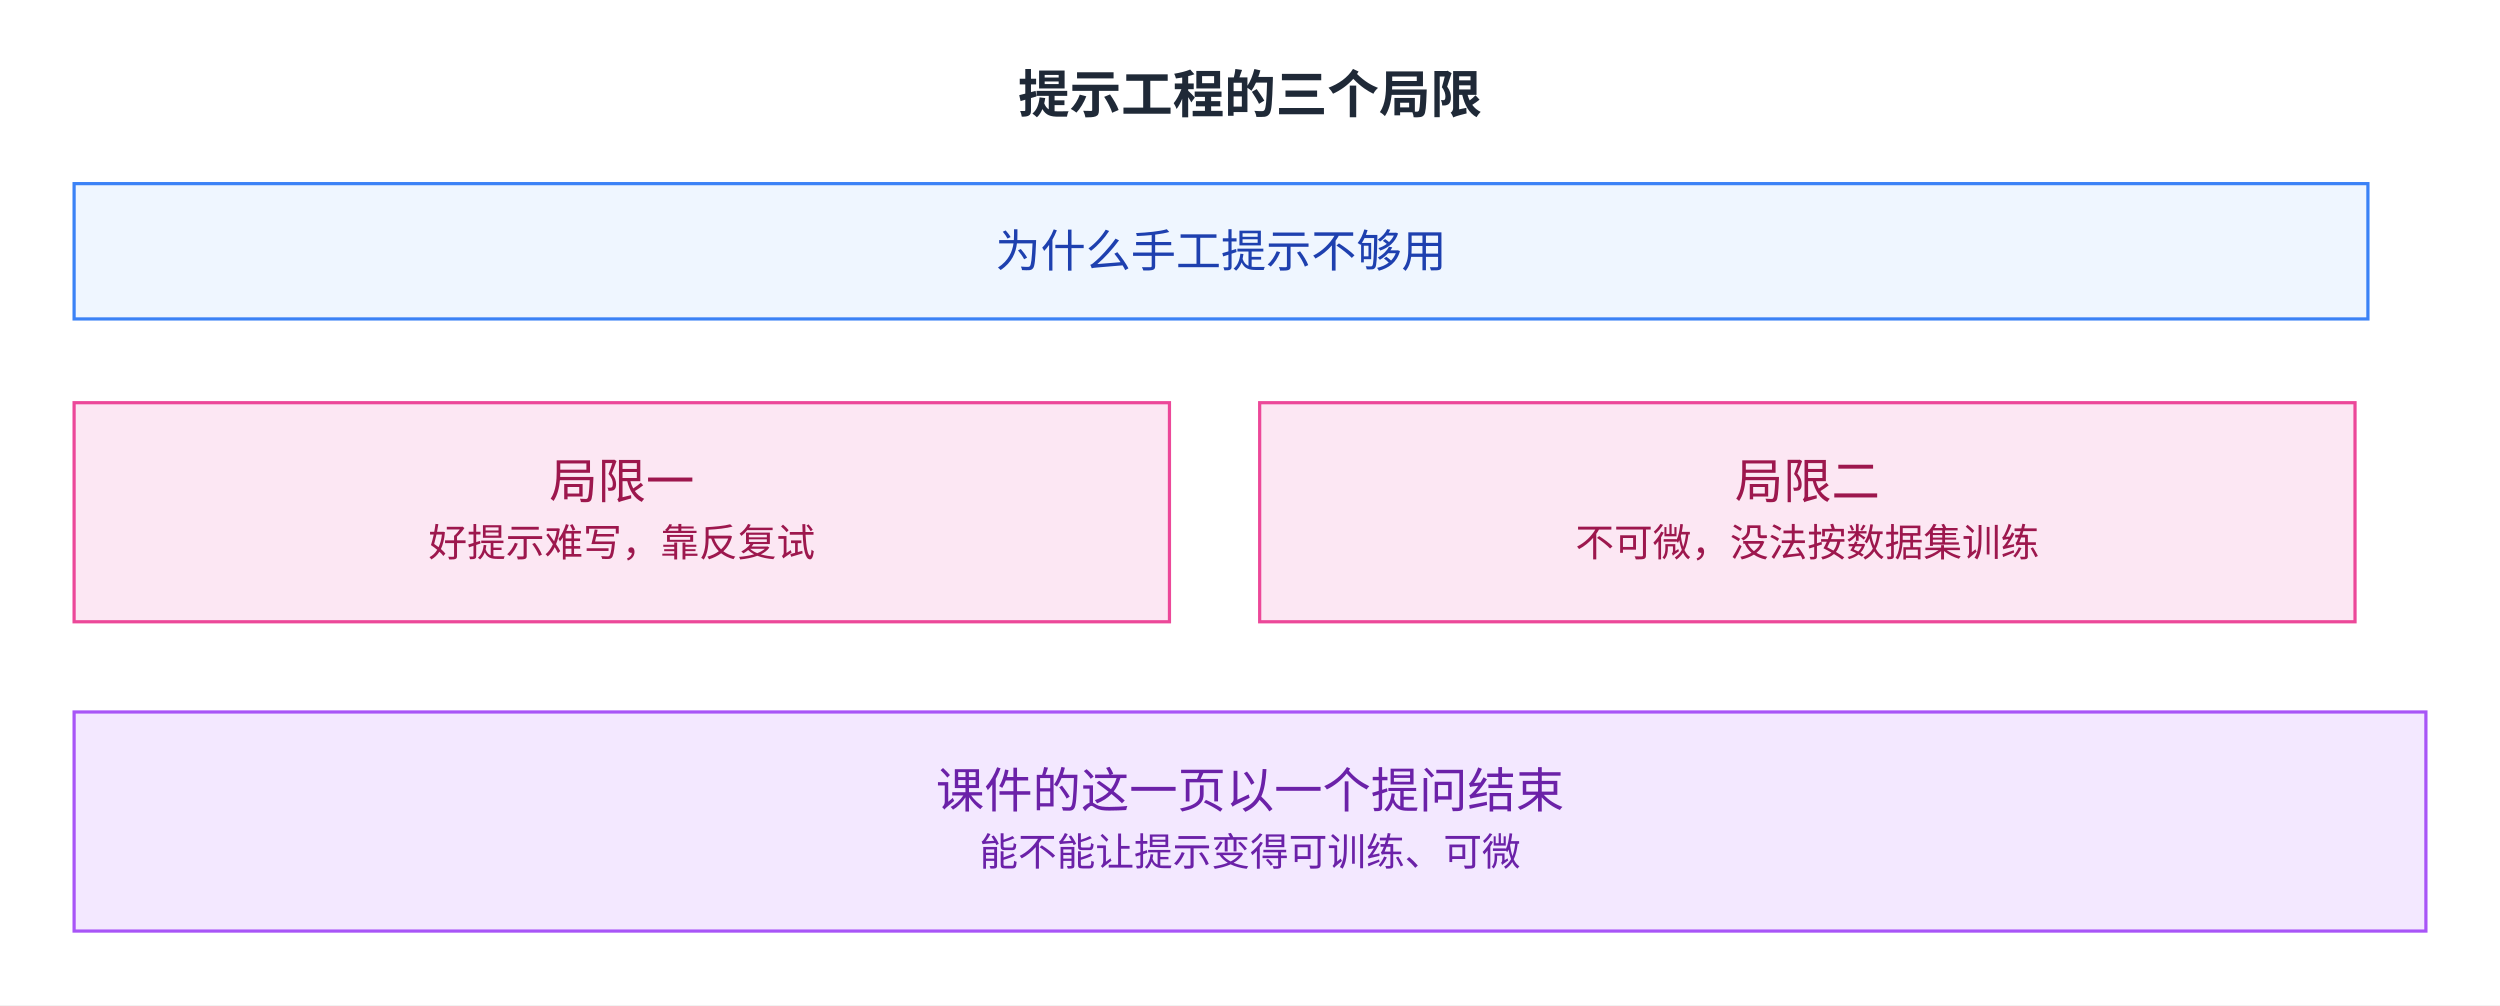
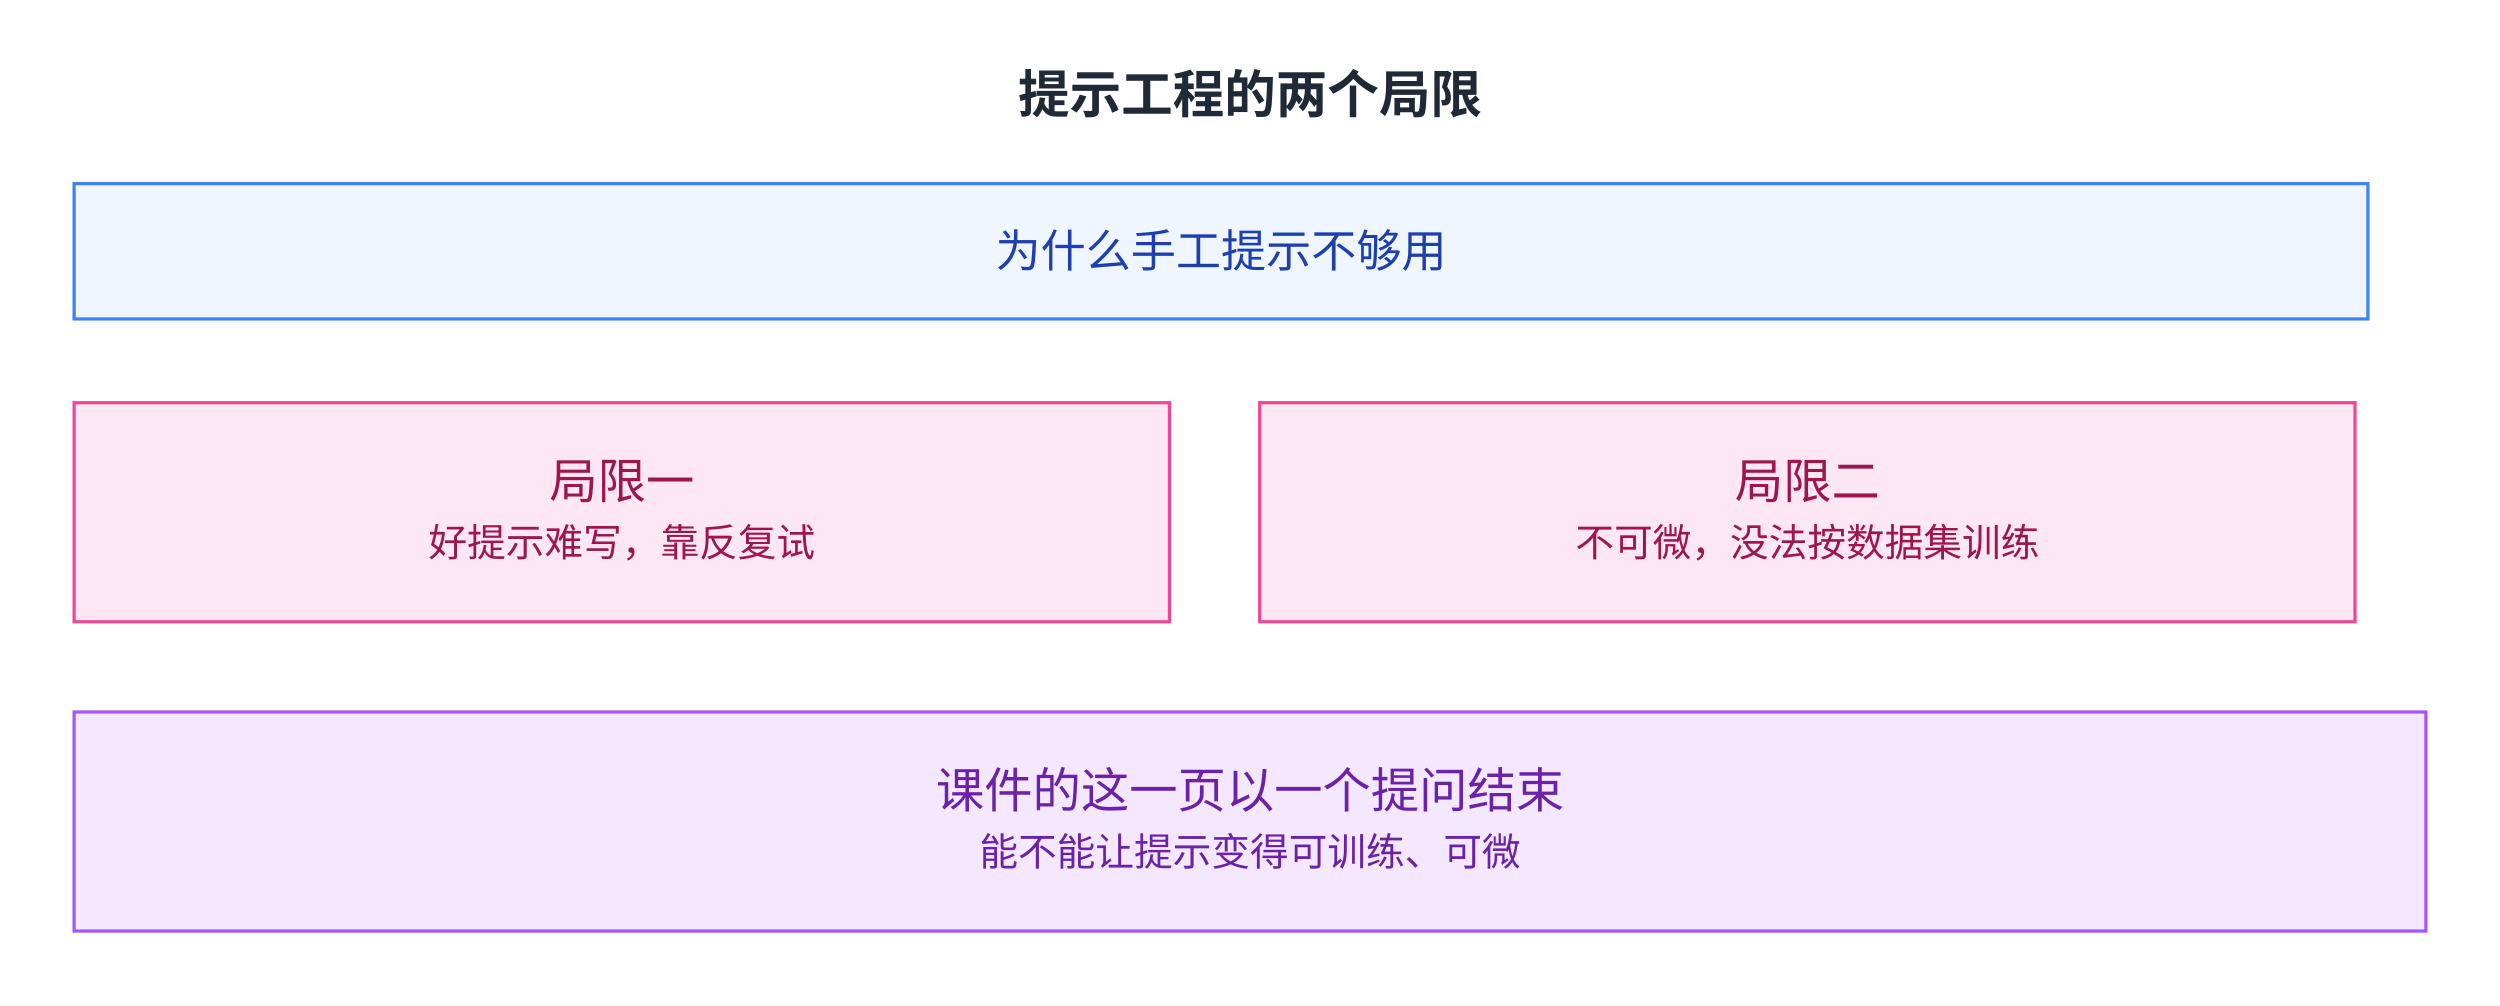
<svg xmlns="http://www.w3.org/2000/svg" viewBox="2 13.0 776 312.0" width="776" height="312.0" role="img" aria-labelledby="fig-llm-finetuning-4-title fig-llm-finetuning-4-desc">
  <defs>
    <style>
      text { font-family: 'PingFang SC', 'Microsoft YaHei', 'Noto Sans CJK SC', system-ui, sans-serif; }
    </style>
    <marker id="arrow" markerWidth="8" markerHeight="8" refX="2" refY="4" orient="auto" markerUnits="userSpaceOnUse">
      <path d="M0,0 L8,4 L0,8 L2,4 z" fill="#64748b" />
    </marker>
  </defs>
  <rect x="2" y="13.0" width="776" height="312.0" fill="#ffffff" />
-   <text x="390.0" y="48" font-size="16" font-weight="600" fill="#1f2937" text-anchor="middle">提示工程的三个局限</text>
+   <text x="390.0" y="48" font-size="16" font-weight="600" fill="#1f2937" text-anchor="middle">提示工程的两个局限</text>
  <rect x="25" y="70" width="712" height="42" fill="#eff6ff" stroke="#3b82f6" />
  <text x="381.0" y="95.9" font-size="14" fill="#1e40af" text-anchor="middle">为什么手工提示不够用</text>
  <rect x="25" y="138" width="340" height="68" fill="#fce7f3" stroke="#ec4899" />
  <text x="195.0" y="167.7" font-size="15" fill="#9d174d" text-anchor="middle">局限一</text>
  <text x="195.0" y="185.7" font-size="12" fill="#9d174d" text-anchor="middle">好提示难写，靠反复试</text>
  <rect x="393" y="138" width="340" height="68" fill="#fce7f3" stroke="#ec4899" />
  <text x="563.0" y="167.7" font-size="15" fill="#9d174d" text-anchor="middle">局限二</text>
  <text x="563.0" y="185.7" font-size="12" fill="#9d174d" text-anchor="middle">不可微，没法按数据集训练</text>
  <rect x="25" y="234" width="730" height="68" fill="#f3e8ff" stroke="#a855f7" />
  <text x="390.0" y="263.7" font-size="15" fill="#6b21a8" text-anchor="middle">课件的这一页以一个提问结束</text>
  <text x="390.0" y="281.7" font-size="12" fill="#6b21a8" text-anchor="middle">能不能让提示变得可训练、可微</text>
</svg>
